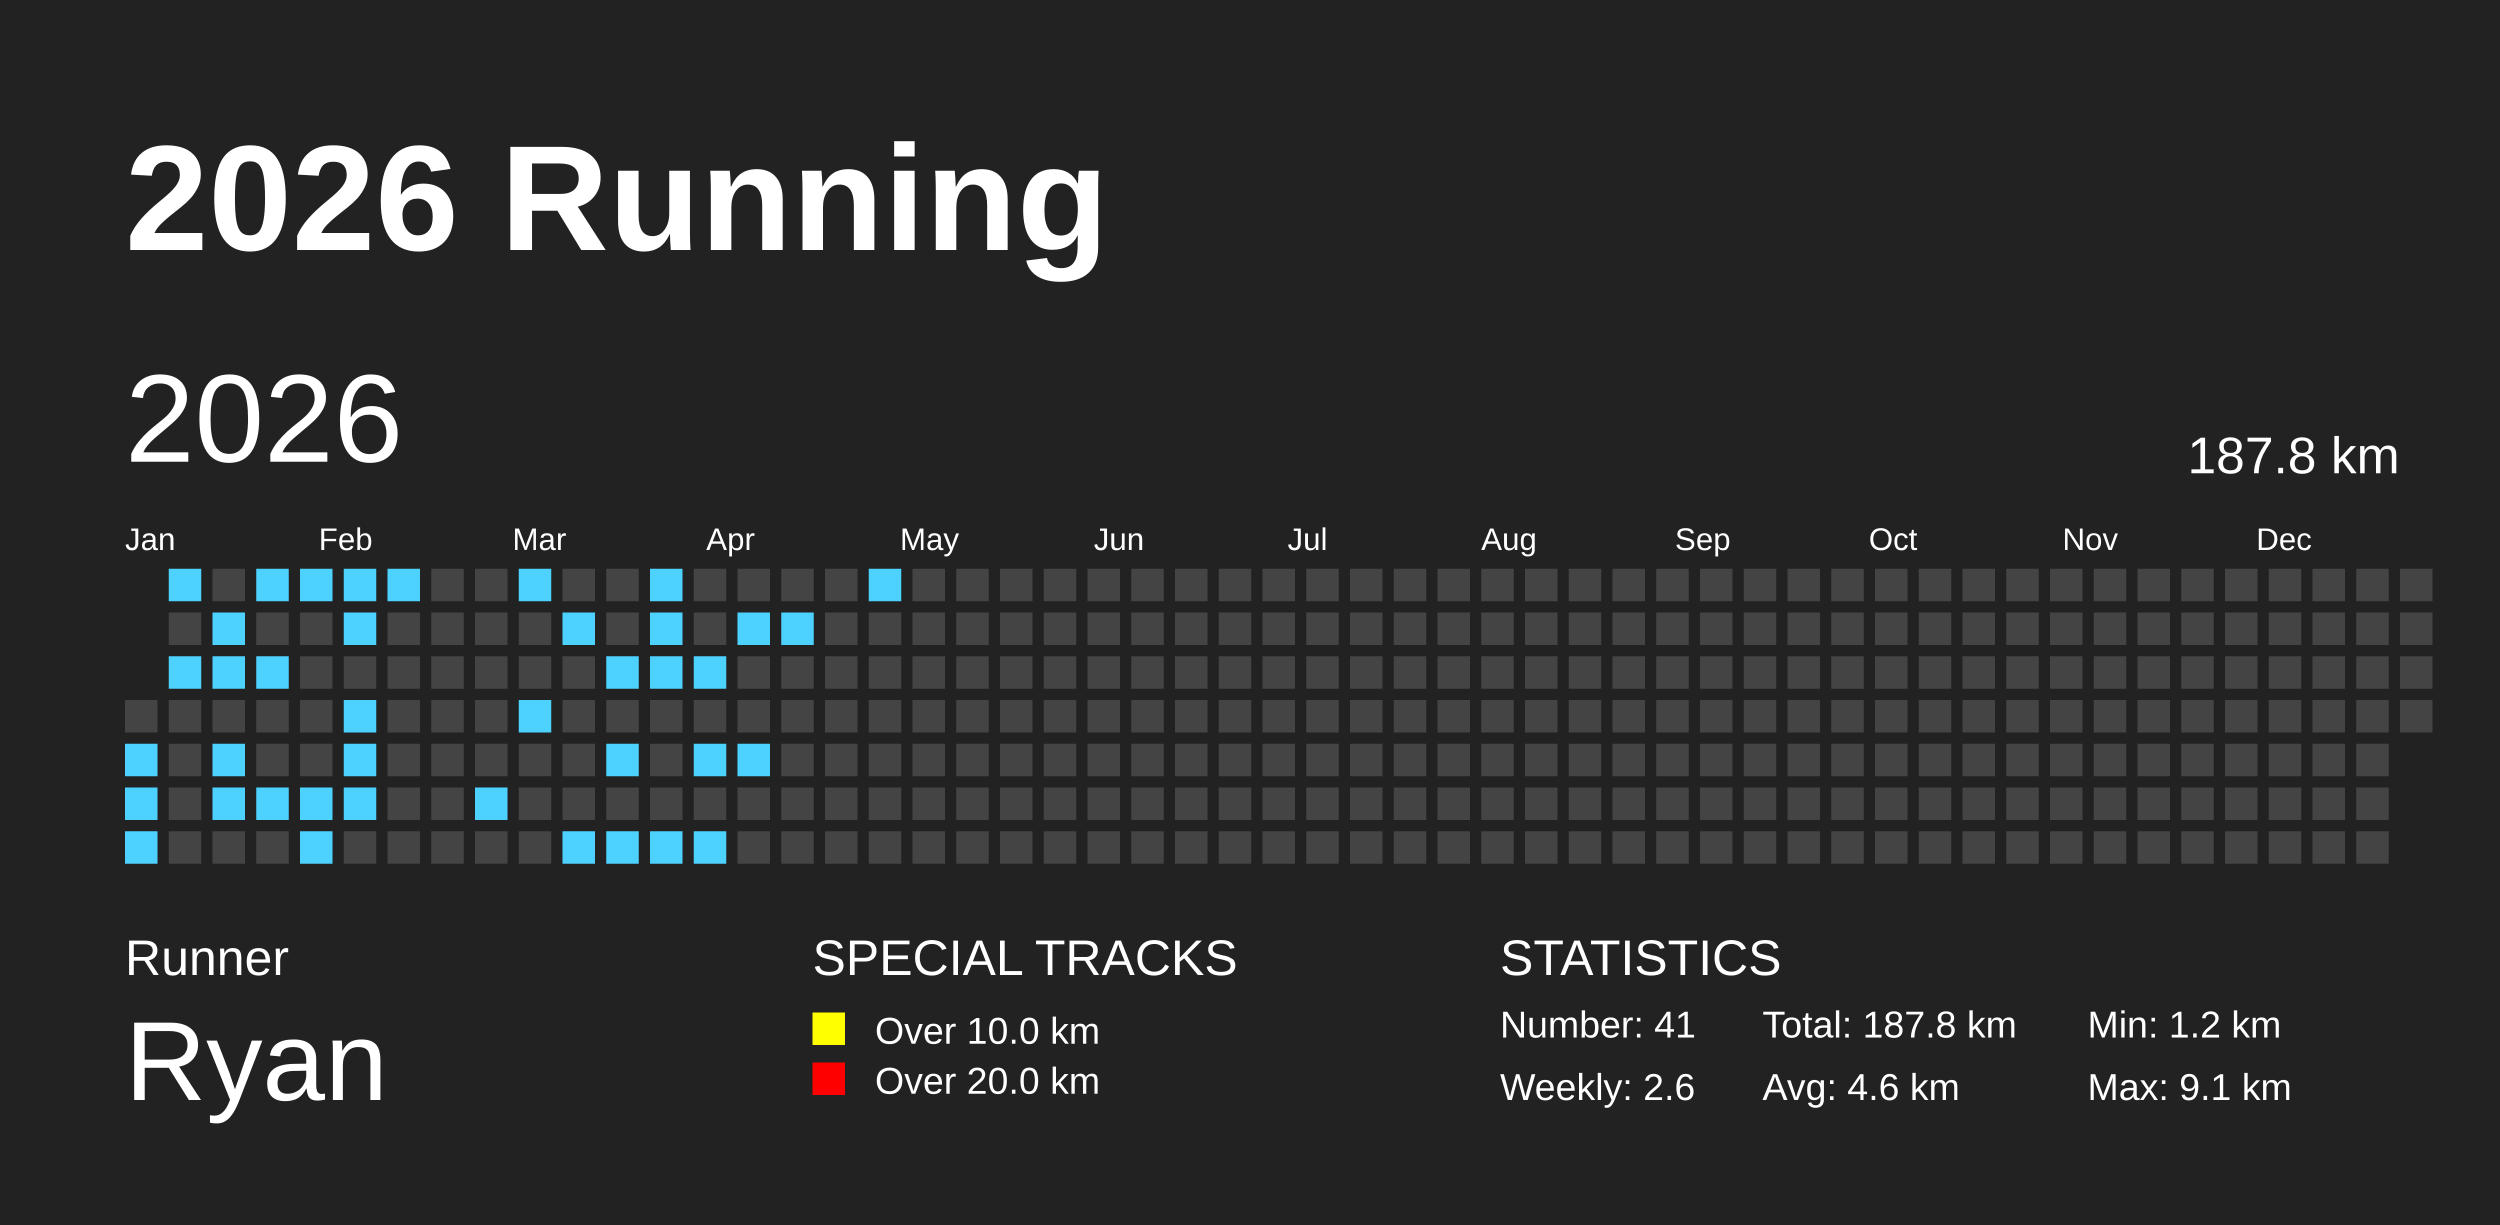
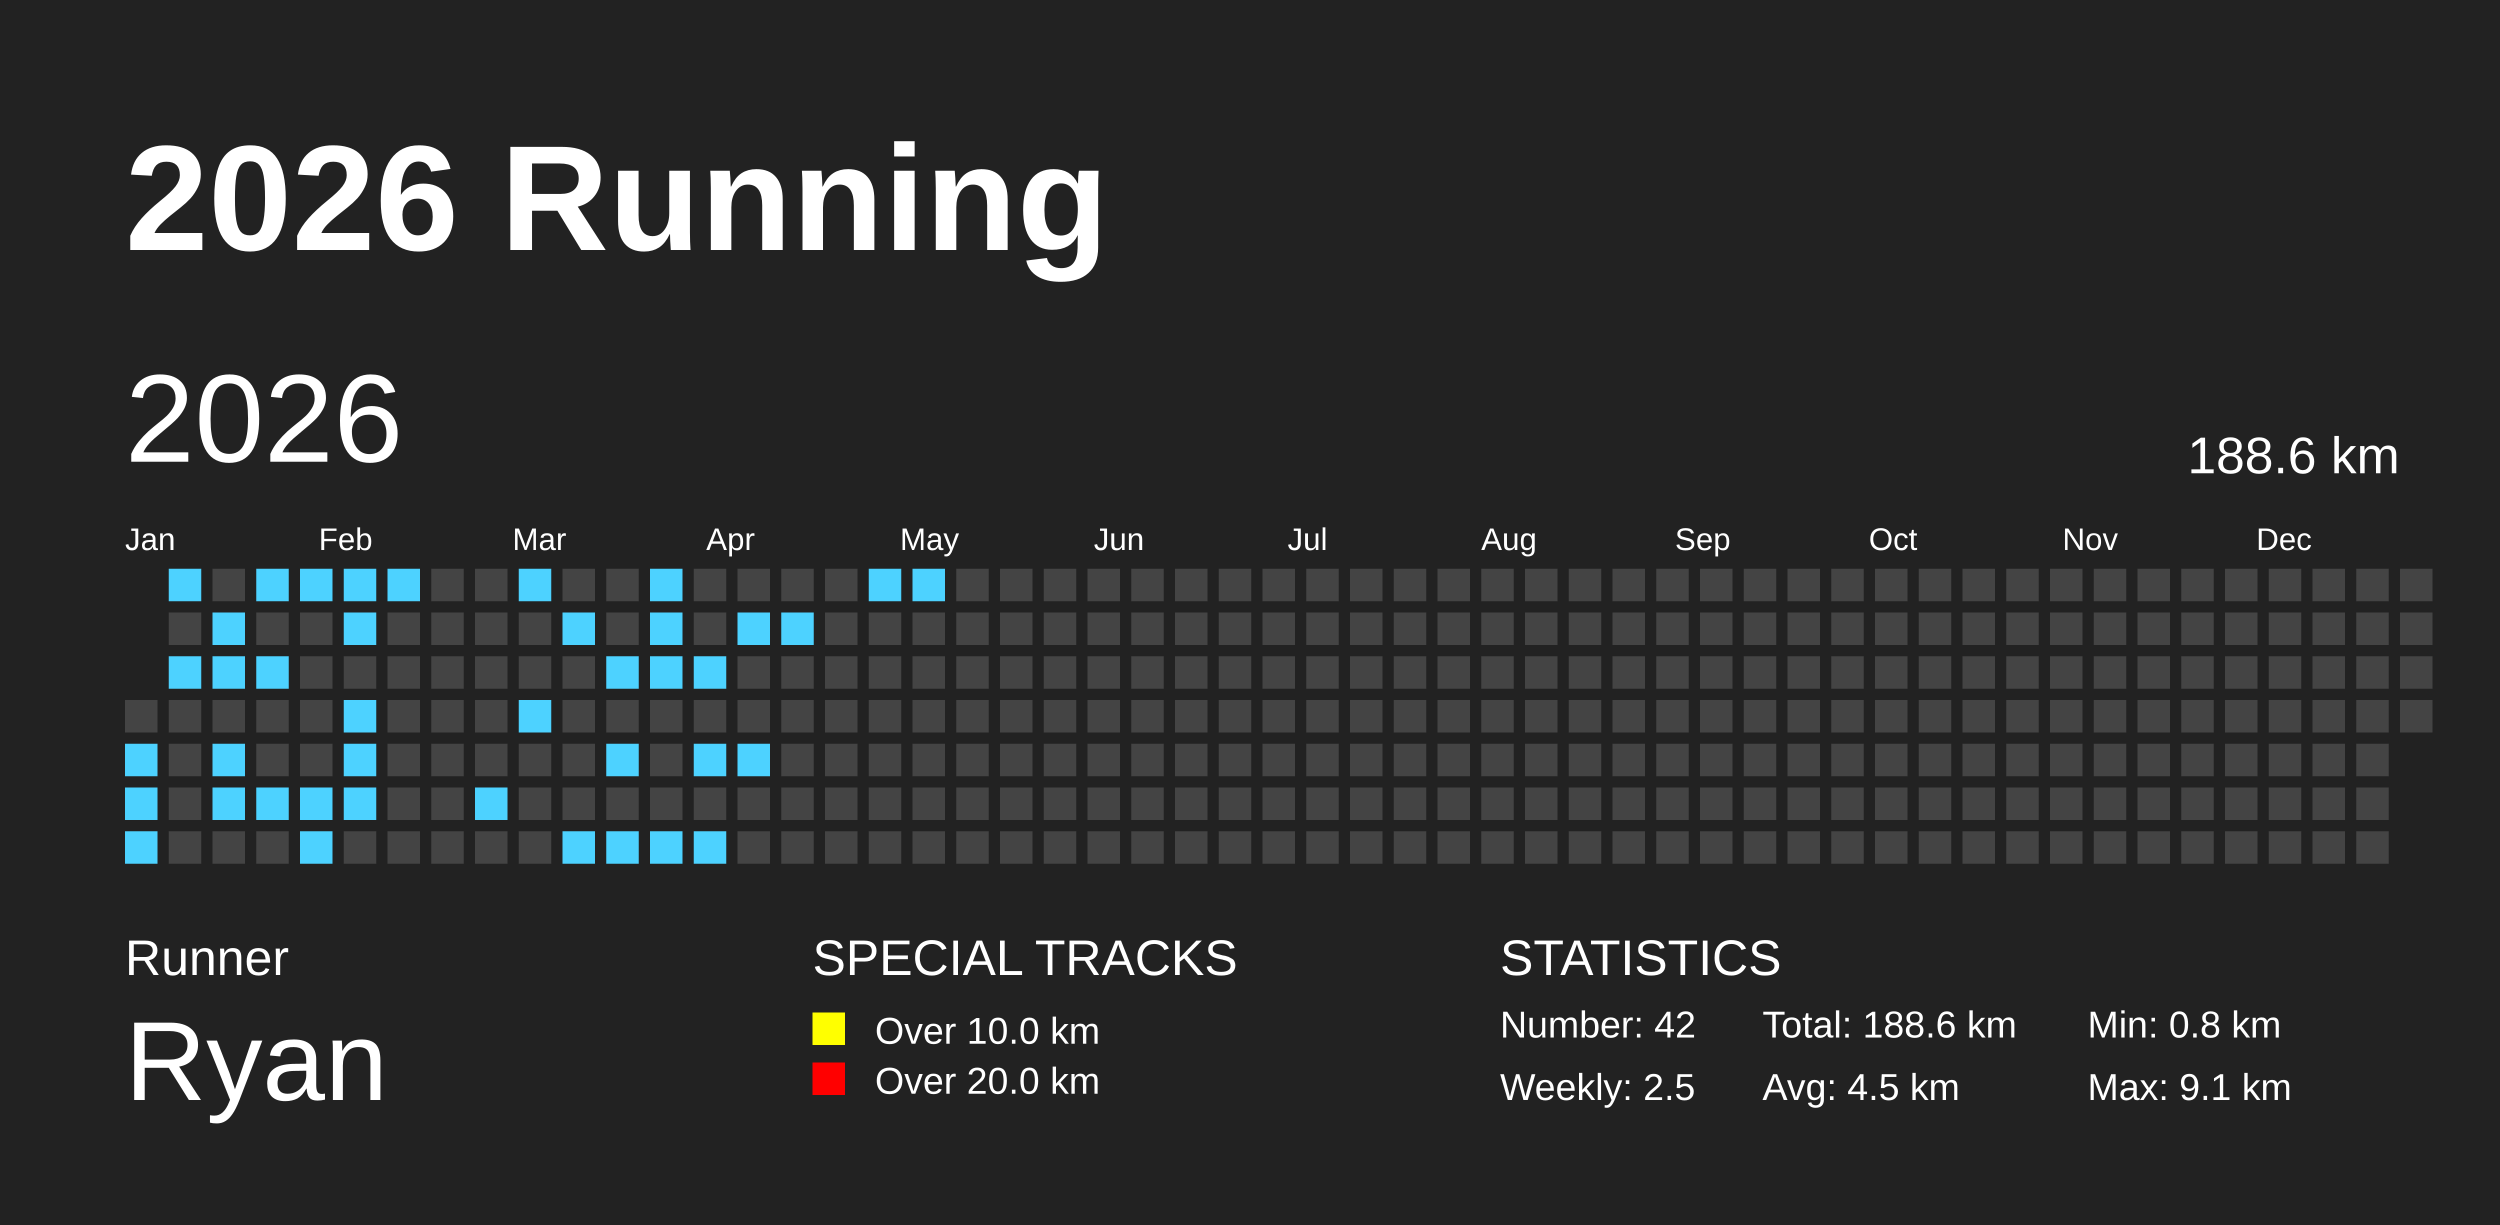
<svg xmlns="http://www.w3.org/2000/svg" baseProfile="full" height="98mm" version="1.1" viewBox="0,0,200,98" width="200mm">
  <defs />
  <rect fill="#222222" height="98" width="200" x="0" y="0" />
  <text fill="#FFFFFF" style="font-size:12px; font-family:Arial; font-weight:bold;" x="10" y="20">2026 Running</text>
  <text fill="#FFFFFF" style="font-size:4px; font-family:Arial" x="10" y="78">Runner</text>
  <text fill="#FFFFFF" style="font-size:9px; font-family:Arial" x="10" y="88">Ryan</text>
  <text fill="#FFFFFF" style="font-size:4px; font-family:Arial" x="65" y="78">SPECIAL TRACKS</text>
  <rect fill="yellow" height="2.6" width="2.6" x="65" y="81" />
  <text fill="#FFFFFF" style="font-size:3px; font-family:Arial" x="70" y="83.5">Over 10.0 km</text>
  <rect fill="red" height="2.6" width="2.6" x="65" y="85" />
  <text fill="#FFFFFF" style="font-size:3px; font-family:Arial" x="70" y="87.5">Over 20.0 km</text>
  <text fill="#FFFFFF" style="font-size:4px; font-family:Arial" x="120" y="78">STATISTICS</text>
-   <text fill="#FFFFFF" style="font-size:3px; font-family:Arial" x="120" y="83">Number: 41</text>
-   <text fill="#FFFFFF" style="font-size:3px; font-family:Arial" x="120" y="88">Weekly: 2.6</text>
-   <text fill="#FFFFFF" style="font-size:3px; font-family:Arial" x="141" y="83">Total: 187.8 km</text>
-   <text fill="#FFFFFF" style="font-size:3px; font-family:Arial" x="141" y="88">Avg: 4.6 km</text>
-   <text fill="#FFFFFF" style="font-size:3px; font-family:Arial" x="167" y="83">Min: 1.2 km</text>
+   <text fill="#FFFFFF" style="font-size:3px; font-family:Arial" x="120" y="83">Number: 42</text>
+   <text fill="#FFFFFF" style="font-size:3px; font-family:Arial" x="120" y="88">Weekly: 2.5</text>
+   <text fill="#FFFFFF" style="font-size:3px; font-family:Arial" x="141" y="83">Total: 188.6 km</text>
+   <text fill="#FFFFFF" style="font-size:3px; font-family:Arial" x="141" y="88">Avg: 4.5 km</text>
+   <text fill="#FFFFFF" style="font-size:3px; font-family:Arial" x="167" y="83">Min: 0.8 km</text>
  <text fill="#FFFFFF" style="font-size:3px; font-family:Arial" x="167" y="88">Max: 9.1 km</text>
  <text dominant-baseline="hanging" fill="#FFFFFF" style="font-size:10.0px; font-family:Arial;" x="10" y="30">2026</text>
-   <text dominant-baseline="hanging" fill="#FFFFFF" style="font-size:4.125px; font-family:Arial;" x="175" y="35">187.8 km</text>
+   <text dominant-baseline="hanging" fill="#FFFFFF" style="font-size:4.125px; font-family:Arial;" x="175" y="35">188.6 km</text>
  <text fill="#FFFFFF" style="font-size:2.5px; font-family:Arial" x="10.0" y="44">Jan</text>
  <text fill="#FFFFFF" style="font-size:2.5px; font-family:Arial" x="25.5" y="44">Feb</text>
  <text fill="#FFFFFF" style="font-size:2.5px; font-family:Arial" x="41.0" y="44">Mar</text>
  <text fill="#FFFFFF" style="font-size:2.5px; font-family:Arial" x="56.5" y="44">Apr</text>
  <text fill="#FFFFFF" style="font-size:2.5px; font-family:Arial" x="72.0" y="44">May</text>
  <text fill="#FFFFFF" style="font-size:2.5px; font-family:Arial" x="87.5" y="44">Jun</text>
  <text fill="#FFFFFF" style="font-size:2.5px; font-family:Arial" x="103.0" y="44">Jul</text>
  <text fill="#FFFFFF" style="font-size:2.5px; font-family:Arial" x="118.5" y="44">Aug</text>
  <text fill="#FFFFFF" style="font-size:2.5px; font-family:Arial" x="134.0" y="44">Sep</text>
  <text fill="#FFFFFF" style="font-size:2.5px; font-family:Arial" x="149.5" y="44">Oct</text>
  <text fill="#FFFFFF" style="font-size:2.5px; font-family:Arial" x="165.0" y="44">Nov</text>
  <text fill="#FFFFFF" style="font-size:2.5px; font-family:Arial" x="180.5" y="44">Dec</text>
  <rect fill="#444444" height="2.6" width="2.6" x="10.0" y="56.0" />
  <rect fill="#4DD2FF" height="2.6" width="2.6" x="10.0" y="59.5" />
  <rect fill="#4DD2FF" height="2.6" width="2.6" x="10.0" y="63.0" />
  <rect fill="#4DD2FF" height="2.6" width="2.6" x="10.0" y="66.5" />
  <rect fill="#4DD2FF" height="2.6" width="2.6" x="13.5" y="45.5" />
  <rect fill="#444444" height="2.6" width="2.6" x="13.5" y="49.0" />
  <rect fill="#4DD2FF" height="2.6" width="2.6" x="13.5" y="52.5" />
  <rect fill="#444444" height="2.6" width="2.6" x="13.5" y="56.0" />
  <rect fill="#444444" height="2.6" width="2.6" x="13.5" y="59.5" />
  <rect fill="#444444" height="2.6" width="2.6" x="13.5" y="63.0" />
  <rect fill="#444444" height="2.6" width="2.6" x="13.5" y="66.5" />
  <rect fill="#444444" height="2.6" width="2.6" x="17.0" y="45.5" />
  <rect fill="#4DD2FF" height="2.6" width="2.6" x="17.0" y="49.0" />
  <rect fill="#4DD2FF" height="2.6" width="2.6" x="17.0" y="52.5" />
  <rect fill="#444444" height="2.6" width="2.6" x="17.0" y="56.0" />
  <rect fill="#4DD2FF" height="2.6" width="2.6" x="17.0" y="59.5" />
  <rect fill="#4DD2FF" height="2.6" width="2.6" x="17.0" y="63.0" />
  <rect fill="#444444" height="2.6" width="2.6" x="17.0" y="66.5" />
  <rect fill="#4DD2FF" height="2.6" width="2.6" x="20.5" y="45.5" />
  <rect fill="#444444" height="2.6" width="2.6" x="20.5" y="49.0" />
  <rect fill="#4DD2FF" height="2.6" width="2.6" x="20.5" y="52.5" />
  <rect fill="#444444" height="2.6" width="2.6" x="20.5" y="56.0" />
  <rect fill="#444444" height="2.6" width="2.6" x="20.5" y="59.5" />
  <rect fill="#4DD2FF" height="2.6" width="2.6" x="20.5" y="63.0" />
  <rect fill="#444444" height="2.6" width="2.6" x="20.5" y="66.5" />
  <rect fill="#4DD2FF" height="2.6" width="2.6" x="24.0" y="45.5" />
  <rect fill="#444444" height="2.6" width="2.6" x="24.0" y="49.0" />
  <rect fill="#444444" height="2.6" width="2.6" x="24.0" y="52.5" />
  <rect fill="#444444" height="2.6" width="2.6" x="24.0" y="56.0" />
  <rect fill="#444444" height="2.6" width="2.6" x="24.0" y="59.5" />
  <rect fill="#4DD2FF" height="2.6" width="2.6" x="24.0" y="63.0" />
  <rect fill="#4DD2FF" height="2.6" width="2.6" x="24.0" y="66.5" />
  <rect fill="#4DD2FF" height="2.6" width="2.6" x="27.5" y="45.5" />
  <rect fill="#4DD2FF" height="2.6" width="2.6" x="27.5" y="49.0" />
  <rect fill="#444444" height="2.6" width="2.6" x="27.5" y="52.5" />
  <rect fill="#4DD2FF" height="2.6" width="2.6" x="27.5" y="56.0" />
  <rect fill="#4DD2FF" height="2.6" width="2.6" x="27.5" y="59.5" />
  <rect fill="#4DD2FF" height="2.6" width="2.6" x="27.5" y="63.0" />
  <rect fill="#444444" height="2.6" width="2.6" x="27.5" y="66.5" />
  <rect fill="#4DD2FF" height="2.6" width="2.6" x="31.0" y="45.5" />
  <rect fill="#444444" height="2.6" width="2.6" x="31.0" y="49.0" />
  <rect fill="#444444" height="2.6" width="2.6" x="31.0" y="52.5" />
  <rect fill="#444444" height="2.6" width="2.6" x="31.0" y="56.0" />
  <rect fill="#444444" height="2.6" width="2.6" x="31.0" y="59.5" />
  <rect fill="#444444" height="2.6" width="2.6" x="31.0" y="63.0" />
  <rect fill="#444444" height="2.6" width="2.6" x="31.0" y="66.5" />
  <rect fill="#444444" height="2.6" width="2.6" x="34.5" y="45.5" />
  <rect fill="#444444" height="2.6" width="2.6" x="34.5" y="49.0" />
  <rect fill="#444444" height="2.6" width="2.6" x="34.5" y="52.5" />
  <rect fill="#444444" height="2.6" width="2.6" x="34.5" y="56.0" />
  <rect fill="#444444" height="2.6" width="2.6" x="34.5" y="59.5" />
  <rect fill="#444444" height="2.6" width="2.6" x="34.5" y="63.0" />
  <rect fill="#444444" height="2.6" width="2.6" x="34.5" y="66.5" />
  <rect fill="#444444" height="2.6" width="2.6" x="38.0" y="45.5" />
  <rect fill="#444444" height="2.6" width="2.6" x="38.0" y="49.0" />
  <rect fill="#444444" height="2.6" width="2.6" x="38.0" y="52.5" />
  <rect fill="#444444" height="2.6" width="2.6" x="38.0" y="56.0" />
  <rect fill="#444444" height="2.6" width="2.6" x="38.0" y="59.5" />
  <rect fill="#4DD2FF" height="2.6" width="2.6" x="38.0" y="63.0" />
  <rect fill="#444444" height="2.6" width="2.6" x="38.0" y="66.5" />
  <rect fill="#4DD2FF" height="2.6" width="2.6" x="41.5" y="45.5" />
  <rect fill="#444444" height="2.6" width="2.6" x="41.5" y="49.0" />
  <rect fill="#444444" height="2.6" width="2.6" x="41.5" y="52.5" />
  <rect fill="#4DD2FF" height="2.6" width="2.6" x="41.5" y="56.0" />
  <rect fill="#444444" height="2.6" width="2.6" x="41.5" y="59.5" />
  <rect fill="#444444" height="2.6" width="2.6" x="41.5" y="63.0" />
  <rect fill="#444444" height="2.6" width="2.6" x="41.5" y="66.5" />
  <rect fill="#444444" height="2.6" width="2.6" x="45.0" y="45.5" />
  <rect fill="#4DD2FF" height="2.6" width="2.6" x="45.0" y="49.0" />
  <rect fill="#444444" height="2.6" width="2.6" x="45.0" y="52.5" />
  <rect fill="#444444" height="2.6" width="2.6" x="45.0" y="56.0" />
  <rect fill="#444444" height="2.6" width="2.6" x="45.0" y="59.5" />
  <rect fill="#444444" height="2.6" width="2.6" x="45.0" y="63.0" />
  <rect fill="#4DD2FF" height="2.6" width="2.6" x="45.0" y="66.5" />
  <rect fill="#444444" height="2.6" width="2.6" x="48.5" y="45.5" />
  <rect fill="#444444" height="2.6" width="2.6" x="48.5" y="49.0" />
  <rect fill="#4DD2FF" height="2.6" width="2.6" x="48.5" y="52.5" />
  <rect fill="#444444" height="2.6" width="2.6" x="48.5" y="56.0" />
  <rect fill="#4DD2FF" height="2.6" width="2.6" x="48.5" y="59.5" />
  <rect fill="#444444" height="2.6" width="2.6" x="48.5" y="63.0" />
  <rect fill="#4DD2FF" height="2.6" width="2.6" x="48.5" y="66.5" />
  <rect fill="#4DD2FF" height="2.6" width="2.6" x="52.0" y="45.5" />
  <rect fill="#4DD2FF" height="2.6" width="2.6" x="52.0" y="49.0" />
  <rect fill="#4DD2FF" height="2.6" width="2.6" x="52.0" y="52.5" />
  <rect fill="#444444" height="2.6" width="2.6" x="52.0" y="56.0" />
  <rect fill="#444444" height="2.6" width="2.6" x="52.0" y="59.5" />
  <rect fill="#444444" height="2.6" width="2.6" x="52.0" y="63.0" />
  <rect fill="#4DD2FF" height="2.6" width="2.6" x="52.0" y="66.5" />
  <rect fill="#444444" height="2.6" width="2.6" x="55.5" y="45.5" />
  <rect fill="#444444" height="2.6" width="2.6" x="55.5" y="49.0" />
  <rect fill="#4DD2FF" height="2.6" width="2.6" x="55.5" y="52.5" />
  <rect fill="#444444" height="2.6" width="2.6" x="55.5" y="56.0" />
  <rect fill="#4DD2FF" height="2.6" width="2.6" x="55.5" y="59.5" />
  <rect fill="#444444" height="2.6" width="2.6" x="55.5" y="63.0" />
  <rect fill="#4DD2FF" height="2.6" width="2.6" x="55.5" y="66.5" />
  <rect fill="#444444" height="2.6" width="2.6" x="59.0" y="45.5" />
  <rect fill="#4DD2FF" height="2.6" width="2.6" x="59.0" y="49.0" />
  <rect fill="#444444" height="2.6" width="2.6" x="59.0" y="52.5" />
  <rect fill="#444444" height="2.6" width="2.6" x="59.0" y="56.0" />
  <rect fill="#4DD2FF" height="2.6" width="2.6" x="59.0" y="59.5" />
  <rect fill="#444444" height="2.6" width="2.6" x="59.0" y="63.0" />
  <rect fill="#444444" height="2.6" width="2.6" x="59.0" y="66.5" />
  <rect fill="#444444" height="2.6" width="2.6" x="62.5" y="45.5" />
  <rect fill="#4DD2FF" height="2.6" width="2.6" x="62.5" y="49.0" />
  <rect fill="#444444" height="2.6" width="2.6" x="62.5" y="52.5" />
  <rect fill="#444444" height="2.6" width="2.6" x="62.5" y="56.0" />
  <rect fill="#444444" height="2.6" width="2.6" x="62.5" y="59.5" />
  <rect fill="#444444" height="2.6" width="2.6" x="62.5" y="63.0" />
  <rect fill="#444444" height="2.6" width="2.6" x="62.5" y="66.5" />
  <rect fill="#444444" height="2.6" width="2.6" x="66.0" y="45.5" />
  <rect fill="#444444" height="2.6" width="2.6" x="66.0" y="49.0" />
  <rect fill="#444444" height="2.6" width="2.6" x="66.0" y="52.5" />
  <rect fill="#444444" height="2.6" width="2.6" x="66.0" y="56.0" />
  <rect fill="#444444" height="2.6" width="2.6" x="66.0" y="59.5" />
  <rect fill="#444444" height="2.6" width="2.6" x="66.0" y="63.0" />
  <rect fill="#444444" height="2.6" width="2.6" x="66.0" y="66.5" />
  <rect fill="#4DD2FF" height="2.6" width="2.6" x="69.5" y="45.5" />
  <rect fill="#444444" height="2.6" width="2.6" x="69.5" y="49.0" />
  <rect fill="#444444" height="2.6" width="2.6" x="69.5" y="52.5" />
  <rect fill="#444444" height="2.6" width="2.6" x="69.5" y="56.0" />
  <rect fill="#444444" height="2.6" width="2.6" x="69.5" y="59.5" />
  <rect fill="#444444" height="2.6" width="2.6" x="69.5" y="63.0" />
  <rect fill="#444444" height="2.6" width="2.6" x="69.5" y="66.5" />
-   <rect fill="#444444" height="2.6" width="2.6" x="73.0" y="45.5" />
+   <rect fill="#4DD2FF" height="2.6" width="2.6" x="73.0" y="45.5" />
  <rect fill="#444444" height="2.6" width="2.6" x="73.0" y="49.0" />
  <rect fill="#444444" height="2.6" width="2.6" x="73.0" y="52.5" />
  <rect fill="#444444" height="2.6" width="2.6" x="73.0" y="56.0" />
  <rect fill="#444444" height="2.6" width="2.6" x="73.0" y="59.5" />
  <rect fill="#444444" height="2.6" width="2.6" x="73.0" y="63.0" />
  <rect fill="#444444" height="2.6" width="2.6" x="73.0" y="66.5" />
  <rect fill="#444444" height="2.6" width="2.6" x="76.5" y="45.5" />
  <rect fill="#444444" height="2.6" width="2.6" x="76.5" y="49.0" />
  <rect fill="#444444" height="2.6" width="2.6" x="76.5" y="52.5" />
  <rect fill="#444444" height="2.6" width="2.6" x="76.5" y="56.0" />
  <rect fill="#444444" height="2.6" width="2.6" x="76.5" y="59.5" />
  <rect fill="#444444" height="2.6" width="2.6" x="76.5" y="63.0" />
  <rect fill="#444444" height="2.6" width="2.6" x="76.5" y="66.5" />
  <rect fill="#444444" height="2.6" width="2.6" x="80.0" y="45.5" />
  <rect fill="#444444" height="2.6" width="2.6" x="80.0" y="49.0" />
  <rect fill="#444444" height="2.6" width="2.6" x="80.0" y="52.5" />
  <rect fill="#444444" height="2.6" width="2.6" x="80.0" y="56.0" />
  <rect fill="#444444" height="2.6" width="2.6" x="80.0" y="59.5" />
  <rect fill="#444444" height="2.6" width="2.6" x="80.0" y="63.0" />
  <rect fill="#444444" height="2.6" width="2.6" x="80.0" y="66.5" />
  <rect fill="#444444" height="2.6" width="2.6" x="83.5" y="45.5" />
  <rect fill="#444444" height="2.6" width="2.6" x="83.5" y="49.0" />
  <rect fill="#444444" height="2.6" width="2.6" x="83.5" y="52.5" />
  <rect fill="#444444" height="2.6" width="2.6" x="83.5" y="56.0" />
  <rect fill="#444444" height="2.6" width="2.6" x="83.5" y="59.5" />
  <rect fill="#444444" height="2.6" width="2.6" x="83.5" y="63.0" />
  <rect fill="#444444" height="2.6" width="2.6" x="83.5" y="66.5" />
  <rect fill="#444444" height="2.6" width="2.6" x="87.0" y="45.5" />
  <rect fill="#444444" height="2.6" width="2.6" x="87.0" y="49.0" />
  <rect fill="#444444" height="2.6" width="2.6" x="87.0" y="52.5" />
  <rect fill="#444444" height="2.6" width="2.6" x="87.0" y="56.0" />
  <rect fill="#444444" height="2.6" width="2.6" x="87.0" y="59.5" />
  <rect fill="#444444" height="2.6" width="2.6" x="87.0" y="63.0" />
  <rect fill="#444444" height="2.6" width="2.6" x="87.0" y="66.5" />
  <rect fill="#444444" height="2.6" width="2.6" x="90.5" y="45.5" />
  <rect fill="#444444" height="2.6" width="2.6" x="90.5" y="49.0" />
  <rect fill="#444444" height="2.6" width="2.6" x="90.5" y="52.5" />
  <rect fill="#444444" height="2.6" width="2.6" x="90.5" y="56.0" />
  <rect fill="#444444" height="2.6" width="2.6" x="90.5" y="59.5" />
  <rect fill="#444444" height="2.6" width="2.6" x="90.5" y="63.0" />
  <rect fill="#444444" height="2.6" width="2.6" x="90.5" y="66.5" />
  <rect fill="#444444" height="2.6" width="2.6" x="94.0" y="45.5" />
  <rect fill="#444444" height="2.6" width="2.6" x="94.0" y="49.0" />
  <rect fill="#444444" height="2.6" width="2.6" x="94.0" y="52.5" />
  <rect fill="#444444" height="2.6" width="2.6" x="94.0" y="56.0" />
  <rect fill="#444444" height="2.6" width="2.6" x="94.0" y="59.5" />
  <rect fill="#444444" height="2.6" width="2.6" x="94.0" y="63.0" />
  <rect fill="#444444" height="2.6" width="2.6" x="94.0" y="66.5" />
  <rect fill="#444444" height="2.6" width="2.6" x="97.5" y="45.5" />
  <rect fill="#444444" height="2.6" width="2.6" x="97.5" y="49.0" />
  <rect fill="#444444" height="2.6" width="2.6" x="97.5" y="52.5" />
  <rect fill="#444444" height="2.6" width="2.6" x="97.5" y="56.0" />
  <rect fill="#444444" height="2.6" width="2.6" x="97.5" y="59.5" />
  <rect fill="#444444" height="2.6" width="2.6" x="97.5" y="63.0" />
  <rect fill="#444444" height="2.6" width="2.6" x="97.5" y="66.5" />
  <rect fill="#444444" height="2.6" width="2.6" x="101.0" y="45.5" />
  <rect fill="#444444" height="2.6" width="2.6" x="101.0" y="49.0" />
  <rect fill="#444444" height="2.6" width="2.6" x="101.0" y="52.5" />
  <rect fill="#444444" height="2.6" width="2.6" x="101.0" y="56.0" />
  <rect fill="#444444" height="2.6" width="2.6" x="101.0" y="59.5" />
  <rect fill="#444444" height="2.6" width="2.6" x="101.0" y="63.0" />
  <rect fill="#444444" height="2.6" width="2.6" x="101.0" y="66.5" />
  <rect fill="#444444" height="2.6" width="2.6" x="104.5" y="45.5" />
  <rect fill="#444444" height="2.6" width="2.6" x="104.5" y="49.0" />
  <rect fill="#444444" height="2.6" width="2.6" x="104.5" y="52.5" />
  <rect fill="#444444" height="2.6" width="2.6" x="104.5" y="56.0" />
  <rect fill="#444444" height="2.6" width="2.6" x="104.5" y="59.5" />
  <rect fill="#444444" height="2.6" width="2.6" x="104.5" y="63.0" />
  <rect fill="#444444" height="2.6" width="2.6" x="104.5" y="66.5" />
  <rect fill="#444444" height="2.6" width="2.6" x="108.0" y="45.5" />
  <rect fill="#444444" height="2.6" width="2.6" x="108.0" y="49.0" />
  <rect fill="#444444" height="2.6" width="2.6" x="108.0" y="52.5" />
  <rect fill="#444444" height="2.6" width="2.6" x="108.0" y="56.0" />
  <rect fill="#444444" height="2.6" width="2.6" x="108.0" y="59.5" />
  <rect fill="#444444" height="2.6" width="2.6" x="108.0" y="63.0" />
  <rect fill="#444444" height="2.6" width="2.6" x="108.0" y="66.5" />
  <rect fill="#444444" height="2.6" width="2.6" x="111.5" y="45.5" />
  <rect fill="#444444" height="2.6" width="2.6" x="111.5" y="49.0" />
  <rect fill="#444444" height="2.6" width="2.6" x="111.5" y="52.5" />
  <rect fill="#444444" height="2.6" width="2.6" x="111.5" y="56.0" />
  <rect fill="#444444" height="2.6" width="2.6" x="111.5" y="59.5" />
  <rect fill="#444444" height="2.6" width="2.6" x="111.5" y="63.0" />
  <rect fill="#444444" height="2.6" width="2.6" x="111.5" y="66.5" />
  <rect fill="#444444" height="2.6" width="2.6" x="115.0" y="45.5" />
  <rect fill="#444444" height="2.6" width="2.6" x="115.0" y="49.0" />
  <rect fill="#444444" height="2.6" width="2.6" x="115.0" y="52.5" />
  <rect fill="#444444" height="2.6" width="2.6" x="115.0" y="56.0" />
  <rect fill="#444444" height="2.6" width="2.6" x="115.0" y="59.5" />
  <rect fill="#444444" height="2.6" width="2.6" x="115.0" y="63.0" />
  <rect fill="#444444" height="2.6" width="2.6" x="115.0" y="66.5" />
  <rect fill="#444444" height="2.6" width="2.6" x="118.5" y="45.5" />
  <rect fill="#444444" height="2.6" width="2.6" x="118.5" y="49.0" />
  <rect fill="#444444" height="2.6" width="2.6" x="118.5" y="52.5" />
  <rect fill="#444444" height="2.6" width="2.6" x="118.5" y="56.0" />
  <rect fill="#444444" height="2.6" width="2.6" x="118.5" y="59.5" />
  <rect fill="#444444" height="2.6" width="2.6" x="118.5" y="63.0" />
  <rect fill="#444444" height="2.6" width="2.6" x="118.5" y="66.5" />
  <rect fill="#444444" height="2.6" width="2.6" x="122.0" y="45.5" />
  <rect fill="#444444" height="2.6" width="2.6" x="122.0" y="49.0" />
  <rect fill="#444444" height="2.6" width="2.6" x="122.0" y="52.5" />
  <rect fill="#444444" height="2.6" width="2.6" x="122.0" y="56.0" />
  <rect fill="#444444" height="2.6" width="2.6" x="122.0" y="59.5" />
  <rect fill="#444444" height="2.6" width="2.6" x="122.0" y="63.0" />
  <rect fill="#444444" height="2.6" width="2.6" x="122.0" y="66.5" />
  <rect fill="#444444" height="2.6" width="2.6" x="125.5" y="45.5" />
  <rect fill="#444444" height="2.6" width="2.6" x="125.5" y="49.0" />
  <rect fill="#444444" height="2.6" width="2.6" x="125.5" y="52.5" />
  <rect fill="#444444" height="2.6" width="2.6" x="125.5" y="56.0" />
  <rect fill="#444444" height="2.6" width="2.6" x="125.5" y="59.5" />
  <rect fill="#444444" height="2.6" width="2.6" x="125.5" y="63.0" />
  <rect fill="#444444" height="2.6" width="2.6" x="125.5" y="66.5" />
  <rect fill="#444444" height="2.6" width="2.6" x="129.0" y="45.5" />
  <rect fill="#444444" height="2.6" width="2.6" x="129.0" y="49.0" />
  <rect fill="#444444" height="2.6" width="2.6" x="129.0" y="52.5" />
  <rect fill="#444444" height="2.6" width="2.6" x="129.0" y="56.0" />
  <rect fill="#444444" height="2.6" width="2.6" x="129.0" y="59.5" />
  <rect fill="#444444" height="2.6" width="2.6" x="129.0" y="63.0" />
  <rect fill="#444444" height="2.6" width="2.6" x="129.0" y="66.5" />
  <rect fill="#444444" height="2.6" width="2.6" x="132.5" y="45.5" />
  <rect fill="#444444" height="2.6" width="2.6" x="132.5" y="49.0" />
  <rect fill="#444444" height="2.6" width="2.6" x="132.5" y="52.5" />
  <rect fill="#444444" height="2.6" width="2.6" x="132.5" y="56.0" />
  <rect fill="#444444" height="2.6" width="2.6" x="132.5" y="59.5" />
  <rect fill="#444444" height="2.6" width="2.6" x="132.5" y="63.0" />
  <rect fill="#444444" height="2.6" width="2.6" x="132.5" y="66.5" />
  <rect fill="#444444" height="2.6" width="2.6" x="136.0" y="45.5" />
  <rect fill="#444444" height="2.6" width="2.6" x="136.0" y="49.0" />
  <rect fill="#444444" height="2.6" width="2.6" x="136.0" y="52.5" />
  <rect fill="#444444" height="2.6" width="2.6" x="136.0" y="56.0" />
  <rect fill="#444444" height="2.6" width="2.6" x="136.0" y="59.5" />
  <rect fill="#444444" height="2.6" width="2.6" x="136.0" y="63.0" />
  <rect fill="#444444" height="2.6" width="2.6" x="136.0" y="66.5" />
  <rect fill="#444444" height="2.6" width="2.6" x="139.5" y="45.5" />
  <rect fill="#444444" height="2.6" width="2.6" x="139.5" y="49.0" />
  <rect fill="#444444" height="2.6" width="2.6" x="139.5" y="52.5" />
  <rect fill="#444444" height="2.6" width="2.6" x="139.5" y="56.0" />
  <rect fill="#444444" height="2.6" width="2.6" x="139.5" y="59.5" />
  <rect fill="#444444" height="2.6" width="2.6" x="139.5" y="63.0" />
  <rect fill="#444444" height="2.6" width="2.6" x="139.5" y="66.5" />
  <rect fill="#444444" height="2.6" width="2.6" x="143.0" y="45.5" />
  <rect fill="#444444" height="2.6" width="2.6" x="143.0" y="49.0" />
  <rect fill="#444444" height="2.6" width="2.6" x="143.0" y="52.5" />
  <rect fill="#444444" height="2.6" width="2.6" x="143.0" y="56.0" />
  <rect fill="#444444" height="2.6" width="2.6" x="143.0" y="59.5" />
  <rect fill="#444444" height="2.6" width="2.6" x="143.0" y="63.0" />
  <rect fill="#444444" height="2.6" width="2.6" x="143.0" y="66.5" />
  <rect fill="#444444" height="2.6" width="2.6" x="146.5" y="45.5" />
  <rect fill="#444444" height="2.6" width="2.6" x="146.5" y="49.0" />
  <rect fill="#444444" height="2.6" width="2.6" x="146.5" y="52.5" />
  <rect fill="#444444" height="2.6" width="2.6" x="146.5" y="56.0" />
  <rect fill="#444444" height="2.6" width="2.6" x="146.5" y="59.5" />
  <rect fill="#444444" height="2.6" width="2.6" x="146.5" y="63.0" />
  <rect fill="#444444" height="2.6" width="2.6" x="146.5" y="66.5" />
  <rect fill="#444444" height="2.6" width="2.6" x="150.0" y="45.5" />
  <rect fill="#444444" height="2.6" width="2.6" x="150.0" y="49.0" />
  <rect fill="#444444" height="2.6" width="2.6" x="150.0" y="52.5" />
  <rect fill="#444444" height="2.6" width="2.6" x="150.0" y="56.0" />
  <rect fill="#444444" height="2.6" width="2.6" x="150.0" y="59.5" />
  <rect fill="#444444" height="2.6" width="2.6" x="150.0" y="63.0" />
  <rect fill="#444444" height="2.6" width="2.6" x="150.0" y="66.5" />
  <rect fill="#444444" height="2.6" width="2.6" x="153.5" y="45.5" />
  <rect fill="#444444" height="2.6" width="2.6" x="153.5" y="49.0" />
  <rect fill="#444444" height="2.6" width="2.6" x="153.5" y="52.5" />
  <rect fill="#444444" height="2.6" width="2.6" x="153.5" y="56.0" />
  <rect fill="#444444" height="2.6" width="2.6" x="153.5" y="59.5" />
  <rect fill="#444444" height="2.6" width="2.6" x="153.5" y="63.0" />
  <rect fill="#444444" height="2.6" width="2.6" x="153.5" y="66.5" />
  <rect fill="#444444" height="2.6" width="2.6" x="157.0" y="45.5" />
  <rect fill="#444444" height="2.6" width="2.6" x="157.0" y="49.0" />
  <rect fill="#444444" height="2.6" width="2.6" x="157.0" y="52.5" />
  <rect fill="#444444" height="2.6" width="2.6" x="157.0" y="56.0" />
  <rect fill="#444444" height="2.6" width="2.6" x="157.0" y="59.5" />
  <rect fill="#444444" height="2.6" width="2.6" x="157.0" y="63.0" />
  <rect fill="#444444" height="2.6" width="2.6" x="157.0" y="66.5" />
  <rect fill="#444444" height="2.6" width="2.6" x="160.5" y="45.5" />
  <rect fill="#444444" height="2.6" width="2.6" x="160.5" y="49.0" />
  <rect fill="#444444" height="2.6" width="2.6" x="160.5" y="52.5" />
  <rect fill="#444444" height="2.6" width="2.6" x="160.5" y="56.0" />
  <rect fill="#444444" height="2.6" width="2.6" x="160.5" y="59.5" />
  <rect fill="#444444" height="2.6" width="2.6" x="160.5" y="63.0" />
  <rect fill="#444444" height="2.6" width="2.6" x="160.5" y="66.5" />
  <rect fill="#444444" height="2.6" width="2.6" x="164.0" y="45.5" />
  <rect fill="#444444" height="2.6" width="2.6" x="164.0" y="49.0" />
  <rect fill="#444444" height="2.6" width="2.6" x="164.0" y="52.5" />
  <rect fill="#444444" height="2.6" width="2.6" x="164.0" y="56.0" />
  <rect fill="#444444" height="2.6" width="2.6" x="164.0" y="59.5" />
  <rect fill="#444444" height="2.6" width="2.6" x="164.0" y="63.0" />
  <rect fill="#444444" height="2.6" width="2.6" x="164.0" y="66.5" />
  <rect fill="#444444" height="2.6" width="2.6" x="167.5" y="45.5" />
  <rect fill="#444444" height="2.6" width="2.6" x="167.5" y="49.0" />
  <rect fill="#444444" height="2.6" width="2.6" x="167.5" y="52.5" />
  <rect fill="#444444" height="2.6" width="2.6" x="167.5" y="56.0" />
  <rect fill="#444444" height="2.6" width="2.6" x="167.5" y="59.5" />
  <rect fill="#444444" height="2.6" width="2.6" x="167.5" y="63.0" />
  <rect fill="#444444" height="2.6" width="2.6" x="167.5" y="66.5" />
  <rect fill="#444444" height="2.6" width="2.6" x="171.0" y="45.5" />
  <rect fill="#444444" height="2.6" width="2.6" x="171.0" y="49.0" />
  <rect fill="#444444" height="2.6" width="2.6" x="171.0" y="52.5" />
  <rect fill="#444444" height="2.6" width="2.6" x="171.0" y="56.0" />
  <rect fill="#444444" height="2.6" width="2.6" x="171.0" y="59.5" />
  <rect fill="#444444" height="2.6" width="2.6" x="171.0" y="63.0" />
  <rect fill="#444444" height="2.6" width="2.6" x="171.0" y="66.5" />
  <rect fill="#444444" height="2.6" width="2.6" x="174.5" y="45.5" />
  <rect fill="#444444" height="2.6" width="2.6" x="174.5" y="49.0" />
  <rect fill="#444444" height="2.6" width="2.6" x="174.5" y="52.5" />
  <rect fill="#444444" height="2.6" width="2.6" x="174.5" y="56.0" />
  <rect fill="#444444" height="2.6" width="2.6" x="174.5" y="59.5" />
  <rect fill="#444444" height="2.6" width="2.6" x="174.5" y="63.0" />
  <rect fill="#444444" height="2.6" width="2.6" x="174.5" y="66.5" />
  <rect fill="#444444" height="2.6" width="2.6" x="178.0" y="45.5" />
  <rect fill="#444444" height="2.6" width="2.6" x="178.0" y="49.0" />
  <rect fill="#444444" height="2.6" width="2.6" x="178.0" y="52.5" />
  <rect fill="#444444" height="2.6" width="2.6" x="178.0" y="56.0" />
  <rect fill="#444444" height="2.6" width="2.6" x="178.0" y="59.5" />
  <rect fill="#444444" height="2.6" width="2.6" x="178.0" y="63.0" />
  <rect fill="#444444" height="2.6" width="2.6" x="178.0" y="66.5" />
  <rect fill="#444444" height="2.6" width="2.6" x="181.5" y="45.5" />
  <rect fill="#444444" height="2.6" width="2.6" x="181.5" y="49.0" />
  <rect fill="#444444" height="2.6" width="2.6" x="181.5" y="52.5" />
  <rect fill="#444444" height="2.6" width="2.6" x="181.5" y="56.0" />
  <rect fill="#444444" height="2.6" width="2.6" x="181.5" y="59.5" />
  <rect fill="#444444" height="2.6" width="2.6" x="181.5" y="63.0" />
  <rect fill="#444444" height="2.6" width="2.6" x="181.5" y="66.5" />
  <rect fill="#444444" height="2.6" width="2.6" x="185.0" y="45.5" />
  <rect fill="#444444" height="2.6" width="2.6" x="185.0" y="49.0" />
  <rect fill="#444444" height="2.6" width="2.6" x="185.0" y="52.5" />
  <rect fill="#444444" height="2.6" width="2.6" x="185.0" y="56.0" />
  <rect fill="#444444" height="2.6" width="2.6" x="185.0" y="59.5" />
  <rect fill="#444444" height="2.6" width="2.6" x="185.0" y="63.0" />
  <rect fill="#444444" height="2.6" width="2.6" x="185.0" y="66.5" />
  <rect fill="#444444" height="2.6" width="2.6" x="188.5" y="45.5" />
  <rect fill="#444444" height="2.6" width="2.6" x="188.5" y="49.0" />
  <rect fill="#444444" height="2.6" width="2.6" x="188.5" y="52.5" />
  <rect fill="#444444" height="2.6" width="2.6" x="188.5" y="56.0" />
  <rect fill="#444444" height="2.6" width="2.6" x="188.5" y="59.5" />
  <rect fill="#444444" height="2.6" width="2.6" x="188.5" y="63.0" />
  <rect fill="#444444" height="2.6" width="2.6" x="188.5" y="66.5" />
  <rect fill="#444444" height="2.6" width="2.6" x="192.0" y="45.5" />
  <rect fill="#444444" height="2.6" width="2.6" x="192.0" y="49.0" />
  <rect fill="#444444" height="2.6" width="2.6" x="192.0" y="52.5" />
  <rect fill="#444444" height="2.6" width="2.6" x="192.0" y="56.0" />
</svg>
